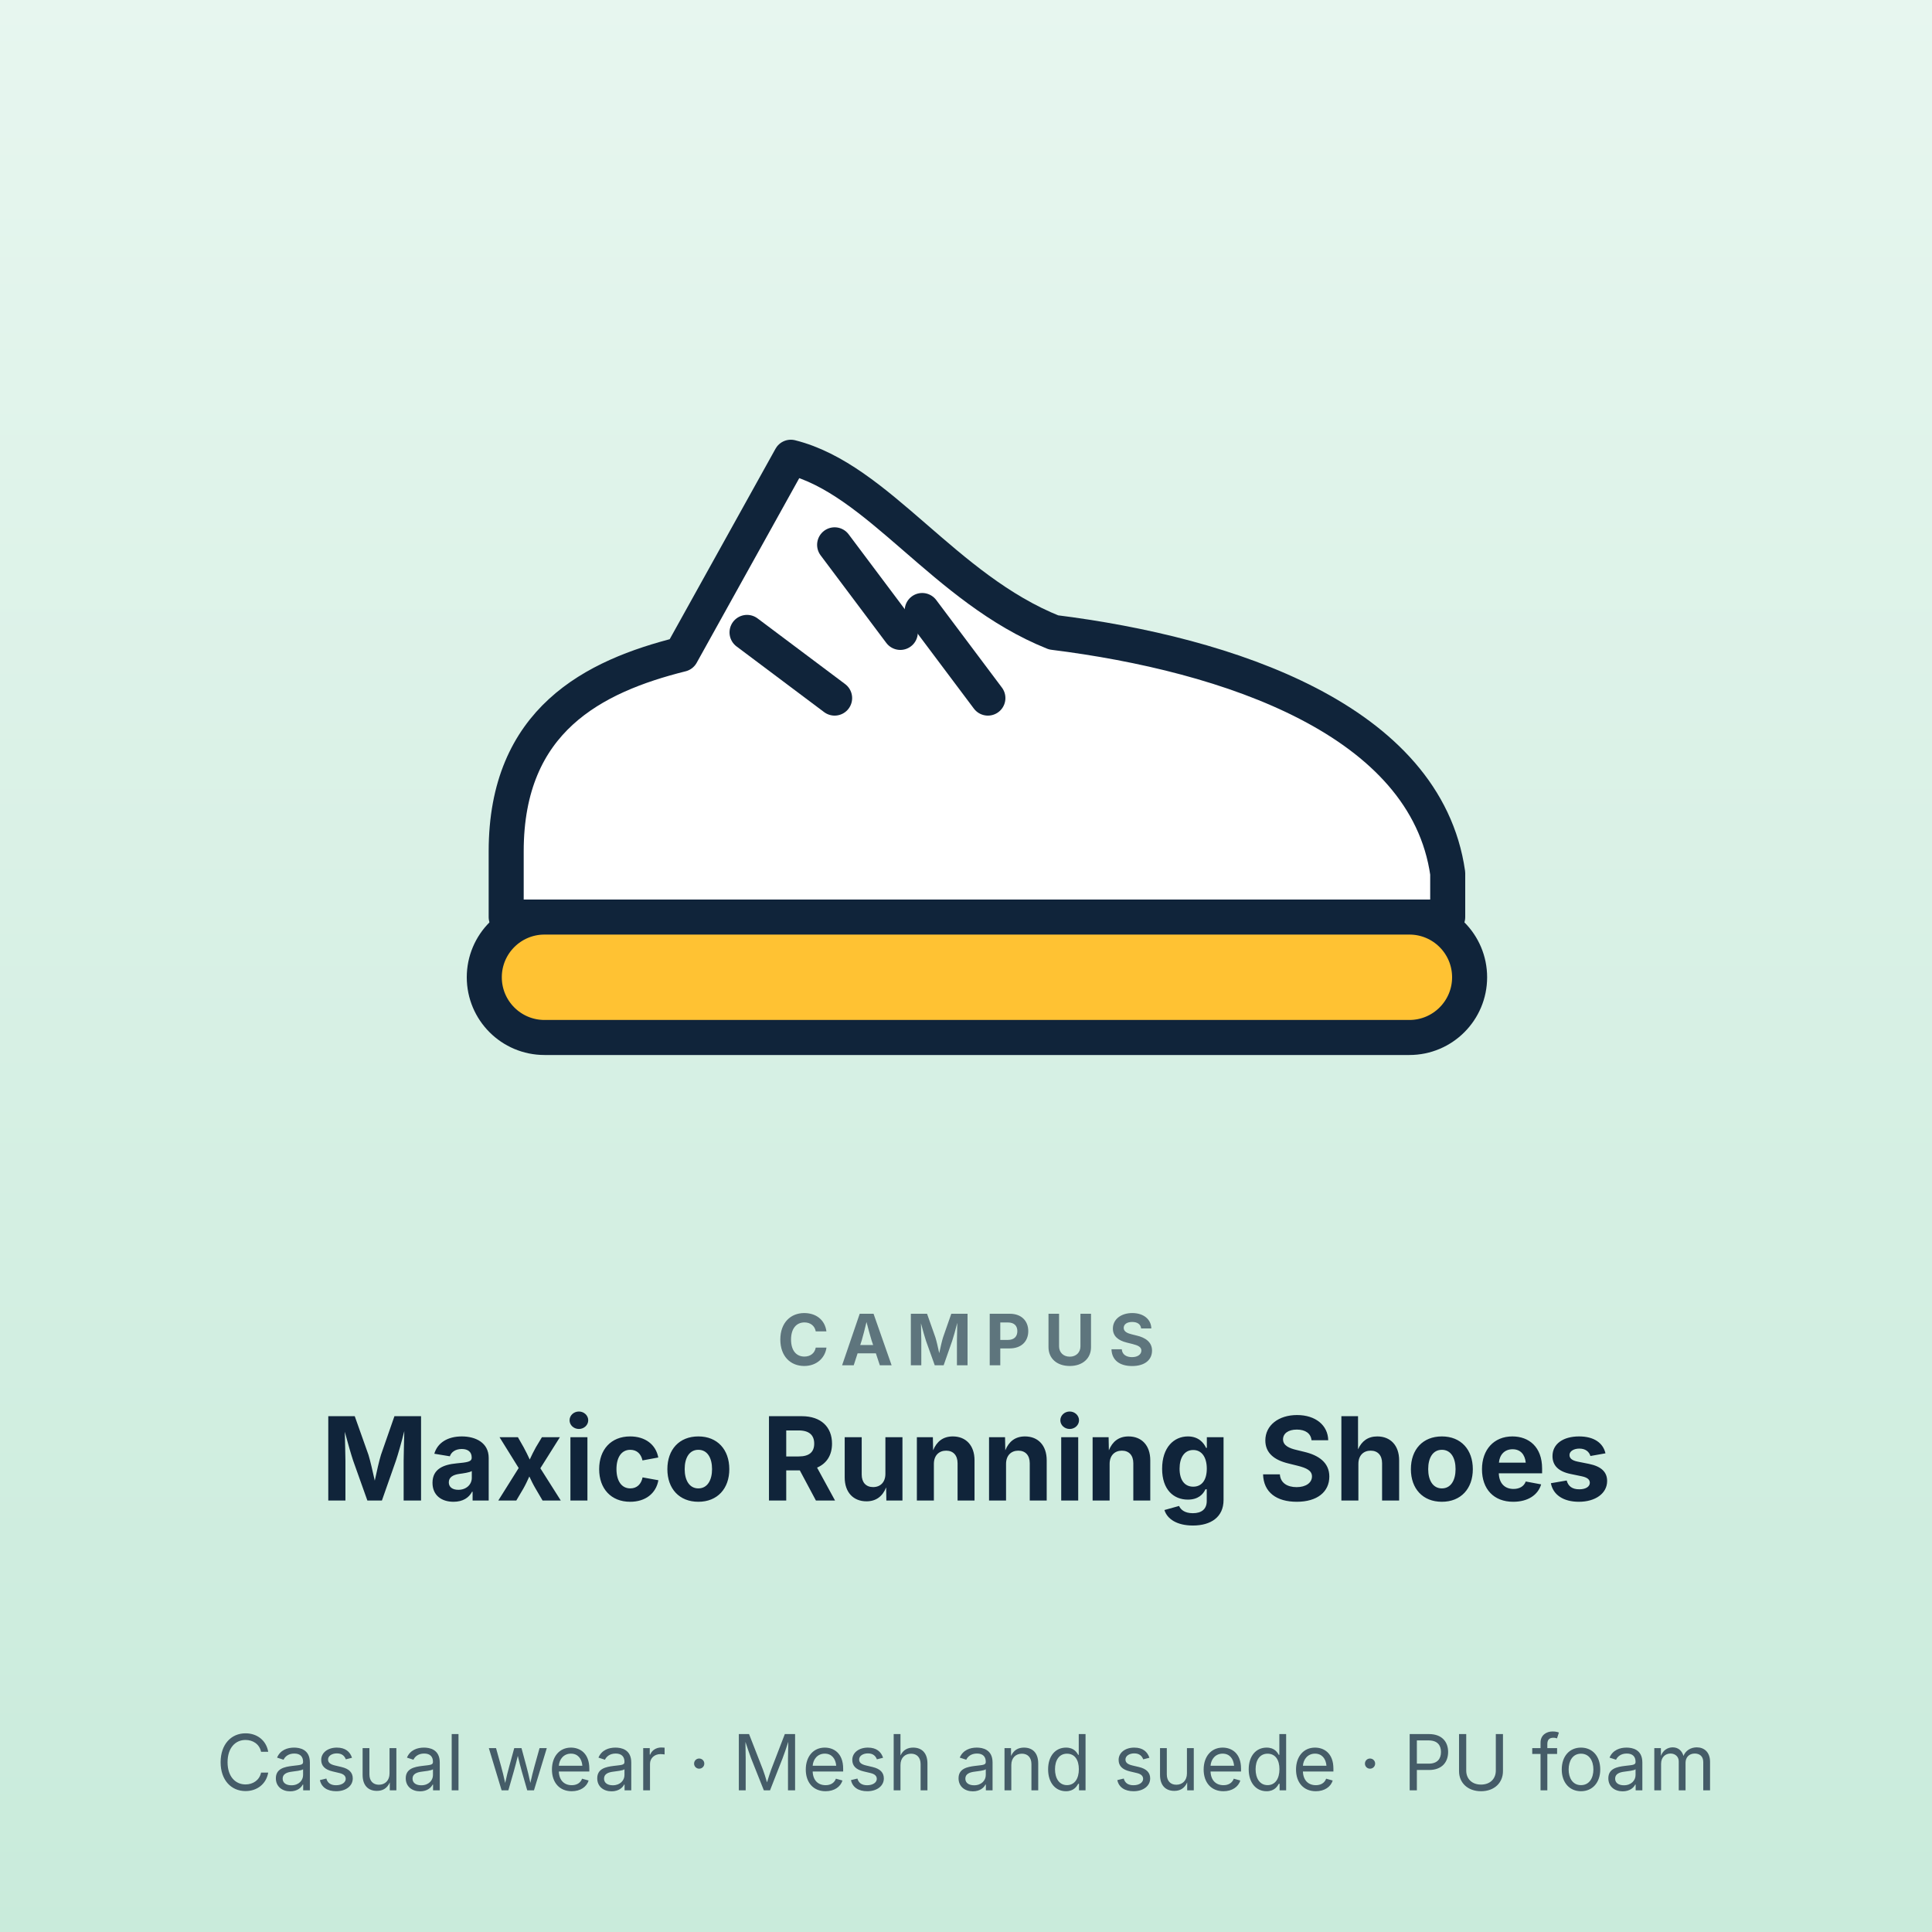
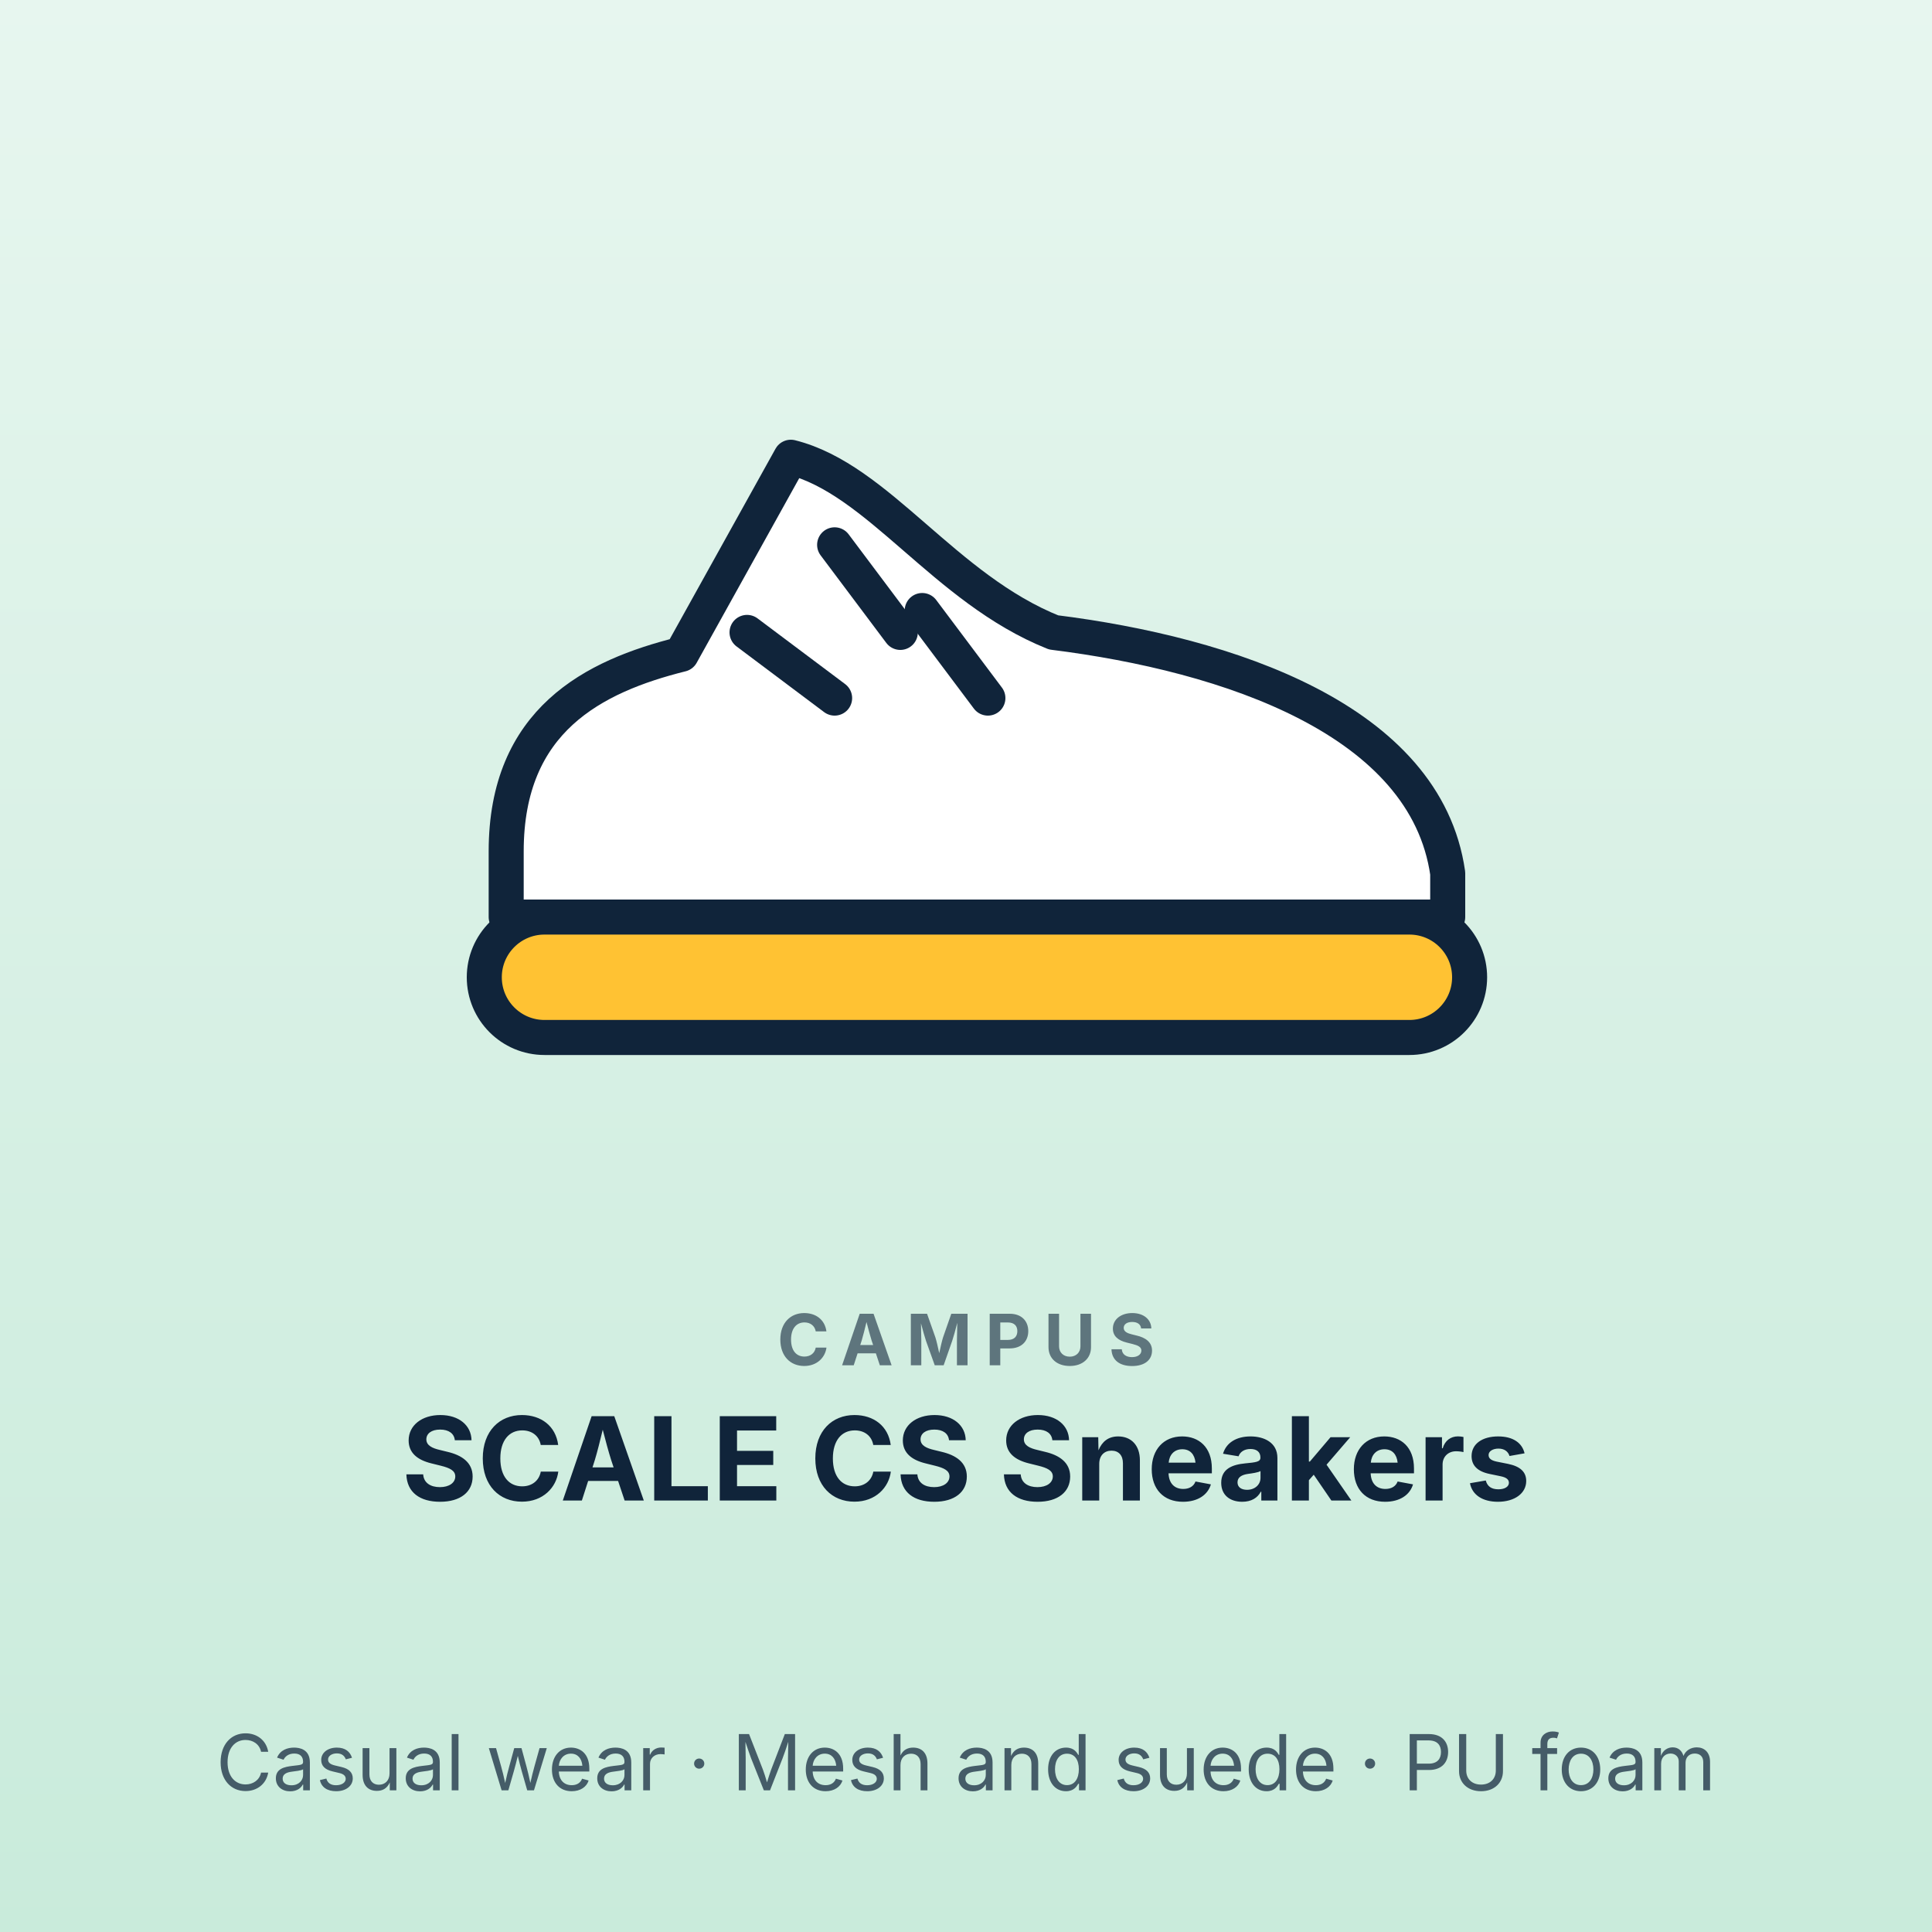
<svg xmlns="http://www.w3.org/2000/svg" viewBox="0 0 600 600" role="img" aria-label="Campus SCALE CS Men's Sneakers (Green)">
  <defs>
    <linearGradient id="g" x1="0" y1="0" x2="0" y2="1">
      <stop offset="0" stop-color="#e7f6ef" />
      <stop offset="1" stop-color="#c9ebdb" />
    </linearGradient>
  </defs>
  <rect width="600" height="600" fill="url(#g)" />
  <g transform="translate(130 40) scale(3.4)">
    <path d="M8 66 C8 54 16 50 24 48 L34 30 C42 32 48 42 58 46 C74 48 92 54 94 68 L94 72 L8 72 Z" fill="#fff" stroke="#10243a" stroke-width="3.2" stroke-linejoin="round" stroke-linecap="round" />
    <rect x="6" y="72" width="90" height="11" rx="5.5" fill="#ffc233" stroke="#10243a" stroke-width="3.2" stroke-linejoin="round" stroke-linecap="round" />
    <line x1="38" y1="38" x2="44" y2="46" stroke="#10243a" stroke-width="3.2" stroke-linejoin="round" stroke-linecap="round" />
    <line x1="46" y1="44" x2="52" y2="52" stroke="#10243a" stroke-width="3.2" stroke-linejoin="round" stroke-linecap="round" />
    <line x1="30" y1="46" x2="38" y2="52" stroke="#10243a" stroke-width="3.2" stroke-linejoin="round" stroke-linecap="round" />
  </g>
  <text x="300" y="424" text-anchor="middle" font-family="Inter, Arial, sans-serif" font-size="22" font-weight="700" letter-spacing="4" fill="#10243a" opacity=".6">CAMPUS</text>
-   <text x="300" y="466" text-anchor="middle" font-family="Inter, Arial, sans-serif" font-size="36" font-weight="700" fill="#10243a">Maxico Running Shoes</text>
+   <text x="300" y="466" text-anchor="middle" font-family="Inter, Arial, sans-serif" font-size="36" font-weight="700" fill="#10243a">SCALE CS Sneakers</text>
  <text x="300" y="556" text-anchor="middle" font-family="Inter, Arial, sans-serif" font-size="24" fill="#10243a" opacity=".72">Casual wear  ·  Mesh and suede  ·  PU foam</text>
</svg>
